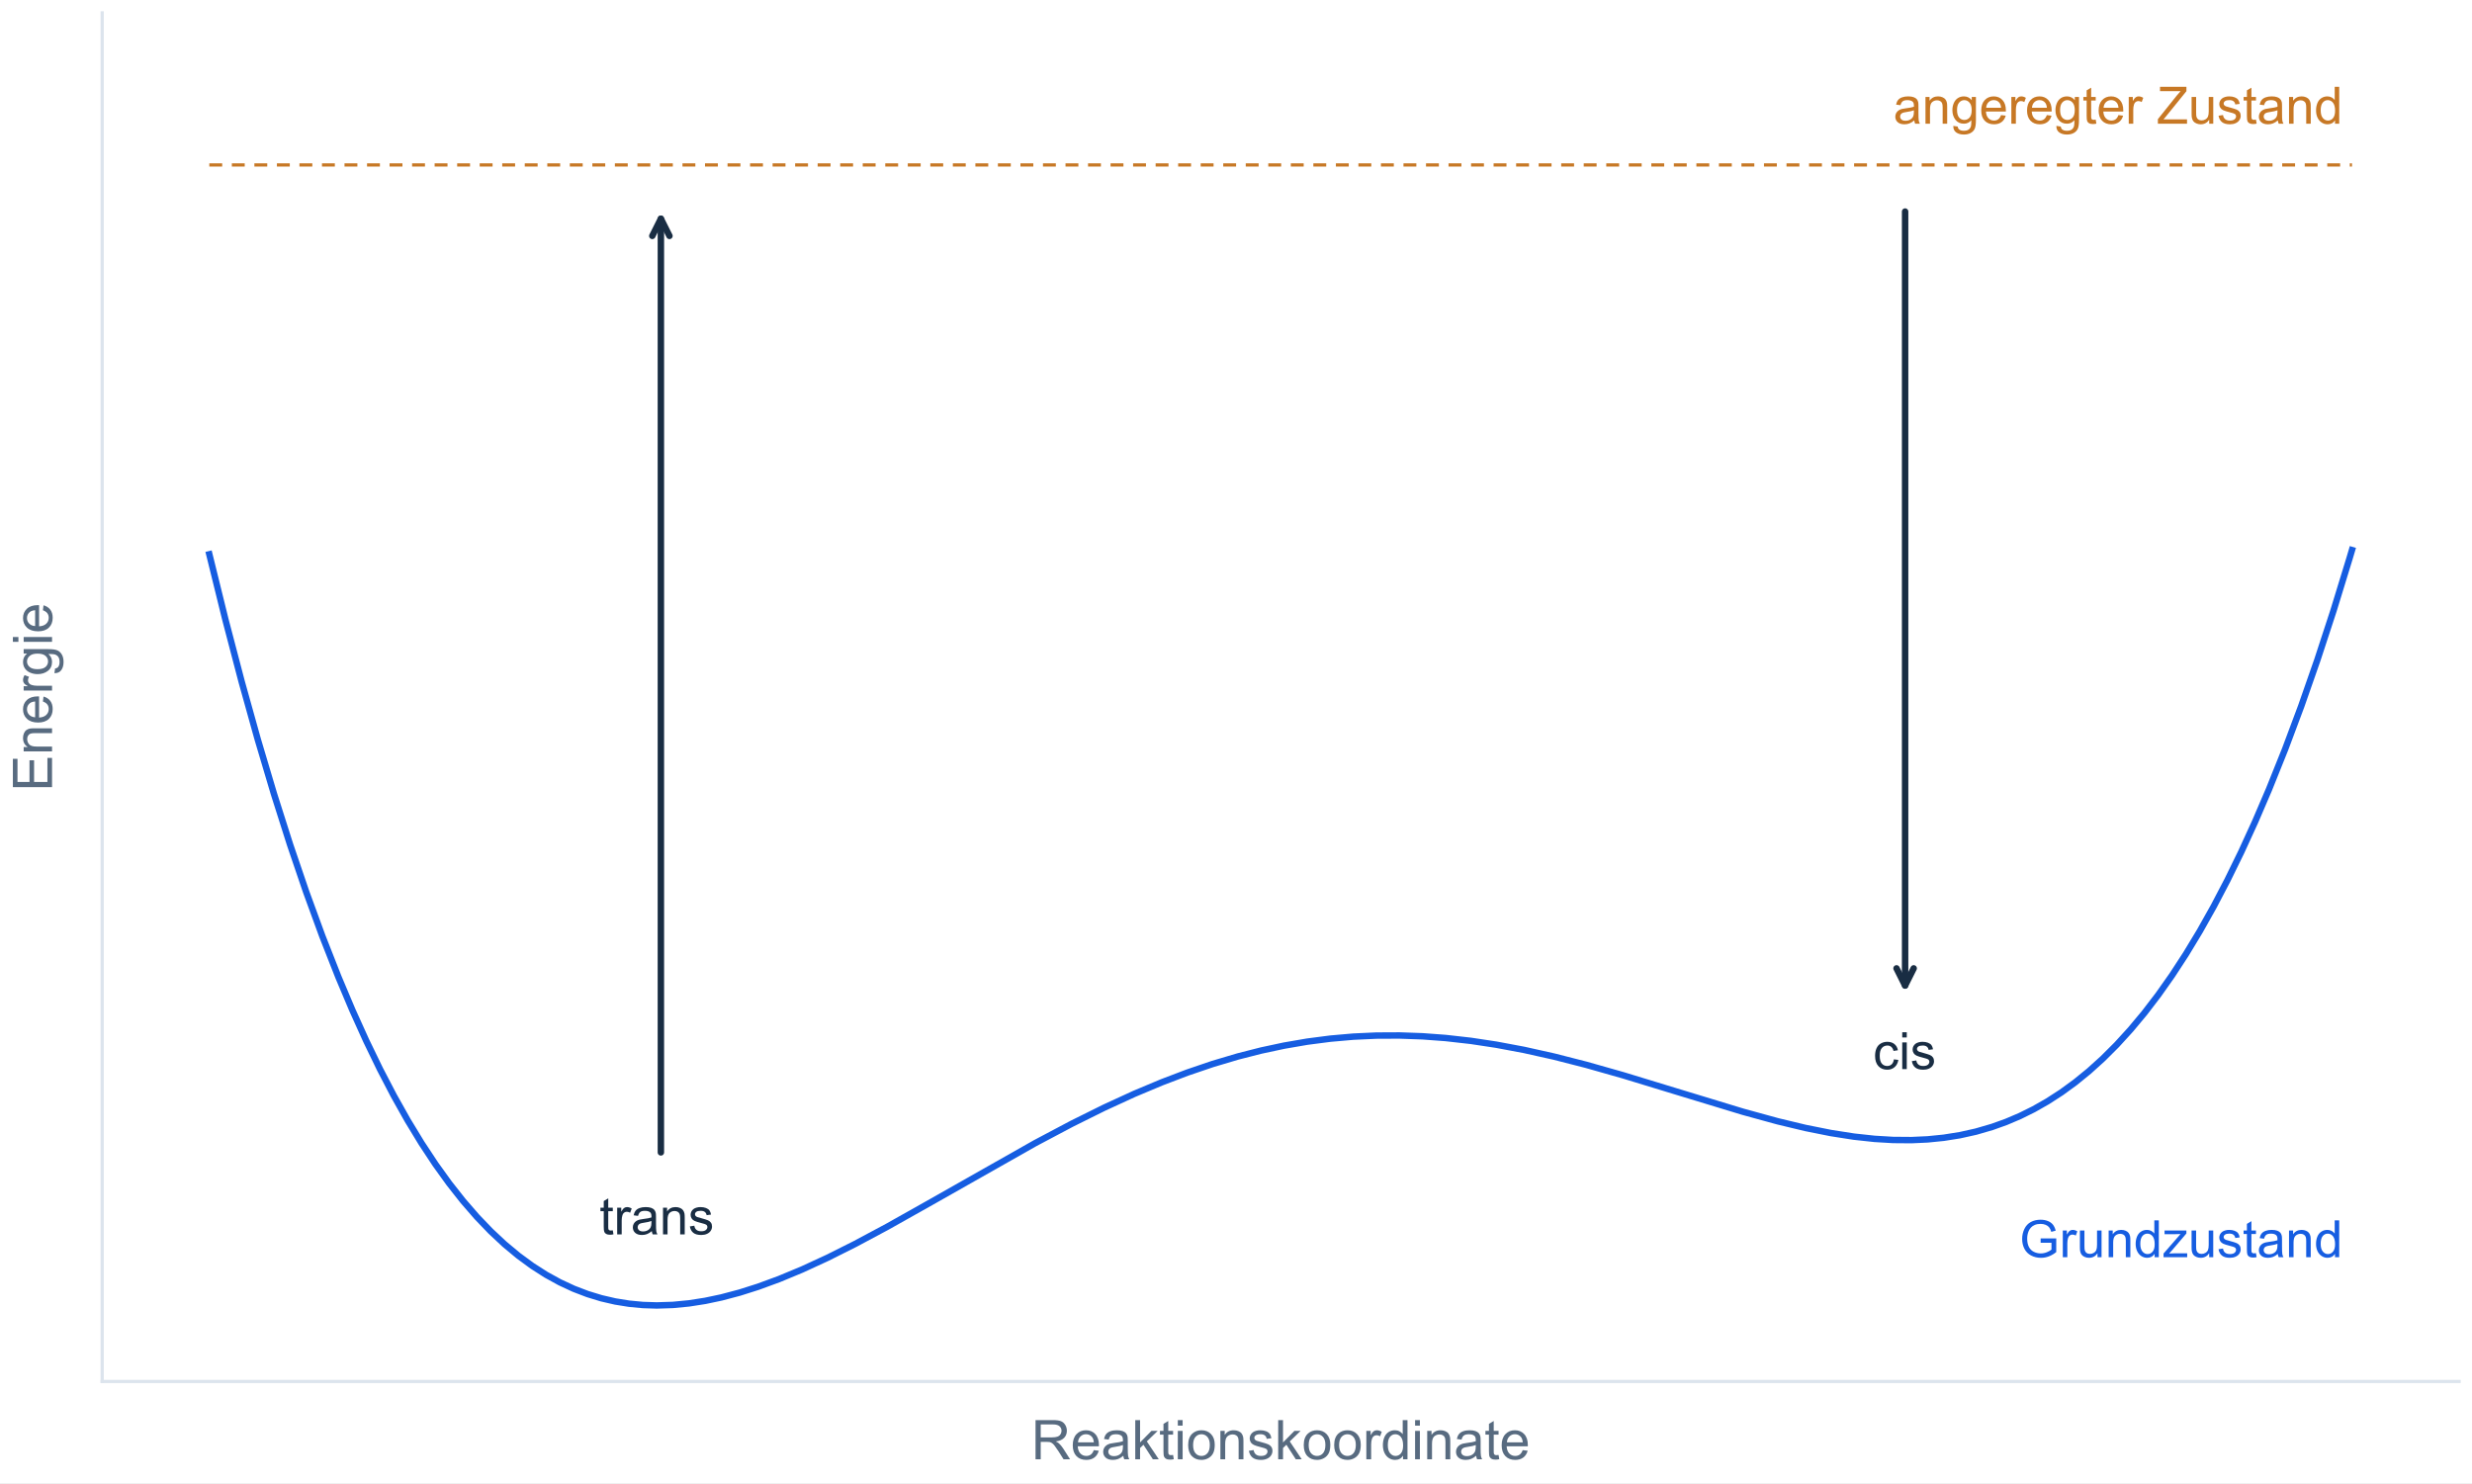
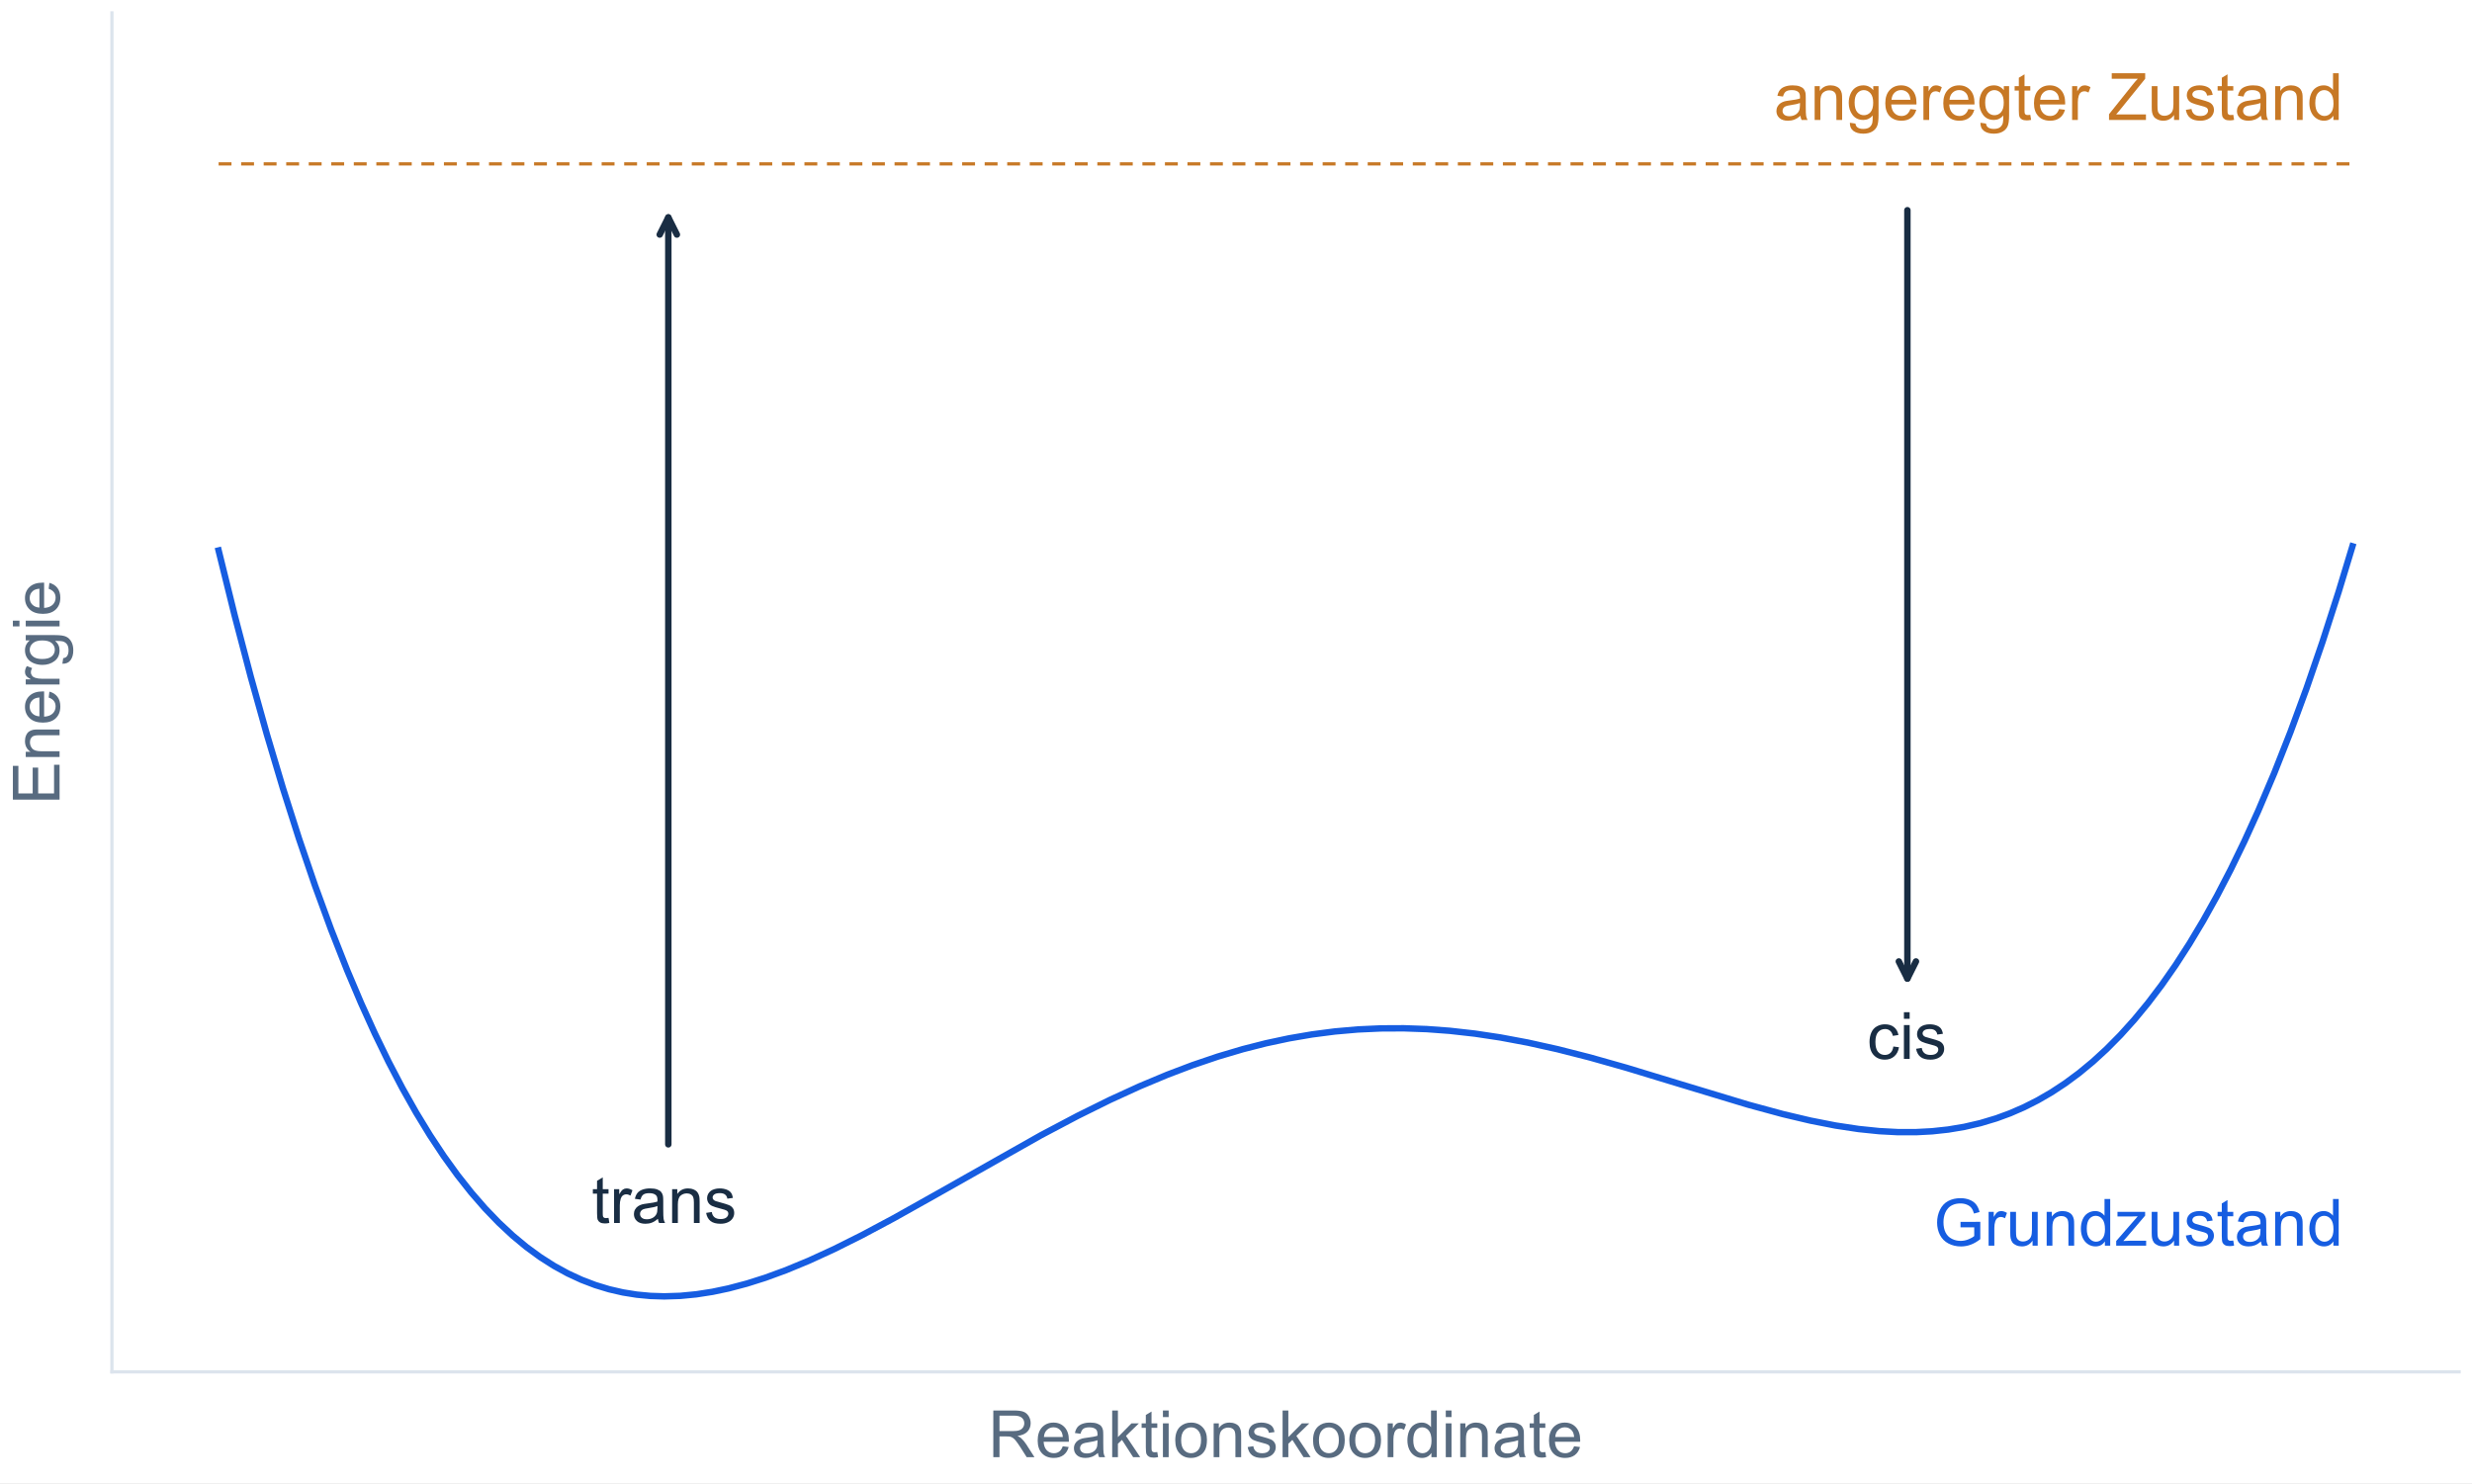
<svg xmlns="http://www.w3.org/2000/svg" xmlns:xlink="http://www.w3.org/1999/xlink" width="576pt" height="345.6pt" viewBox="0 0 576 345.6" version="1.1">
  <defs>
    <style type="text/css">*{stroke-linejoin: round; stroke-linecap: butt}</style>
  </defs>
  <g id="figure_1">
    <g id="patch_1">
      <path d="M 0 345.6  L 576 345.6  L 576 0  L 0 0  z " style="fill: #ffffff" />
    </g>
    <g id="axes_1">
      <g id="patch_2">
-         <path d="M 23.81 321.939  L 573 321.939  L 573 3  L 23.81 3  z " style="fill: #ffffff" />
+         <path d="M 26.079 319.699  L 573 319.699  L 573 3  L 26.079 3  z " style="fill: #ffffff" />
      </g>
      <g id="matplotlib.axis_1">
        <g id="text_1">
-           <g style="fill: #586b80" transform="translate(240.2897 340.0657) scale(0.1275 -0.1275)">
+           <g style="fill: #586b80" transform="translate(230.2572 339.5788) scale(0.152 -0.152)">
            <defs>
              <path id="ArialMT-52" d="M 503 0  L 503 4581  L 2534 4581  Q 3147 4581 3465 4457  Q 3784 4334 3975 4021  Q 4166 3709 4166 3331  Q 4166 2844 3850 2509  Q 3534 2175 2875 2084  Q 3116 1969 3241 1856  Q 3506 1613 3744 1247  L 4541 0  L 3778 0  L 3172 953  Q 2906 1366 2734 1584  Q 2563 1803 2427 1890  Q 2291 1978 2150 2013  Q 2047 2034 1813 2034  L 1109 2034  L 1109 0  L 503 0  z M 1109 2559  L 2413 2559  Q 2828 2559 3062 2645  Q 3297 2731 3419 2920  Q 3541 3109 3541 3331  Q 3541 3656 3305 3865  Q 3069 4075 2559 4075  L 1109 4075  L 1109 2559  z " transform="scale(0.015625)" />
              <path id="ArialMT-65" d="M 2694 1069  L 3275 997  Q 3138 488 2766 206  Q 2394 -75 1816 -75  Q 1088 -75 661 373  Q 234 822 234 1631  Q 234 2469 665 2931  Q 1097 3394 1784 3394  Q 2450 3394 2872 2941  Q 3294 2488 3294 1666  Q 3294 1616 3291 1516  L 816 1516  Q 847 969 1125 678  Q 1403 388 1819 388  Q 2128 388 2347 550  Q 2566 713 2694 1069  z M 847 1978  L 2700 1978  Q 2663 2397 2488 2606  Q 2219 2931 1791 2931  Q 1403 2931 1139 2672  Q 875 2413 847 1978  z " transform="scale(0.015625)" />
              <path id="ArialMT-61" d="M 2588 409  Q 2275 144 1986 34  Q 1697 -75 1366 -75  Q 819 -75 525 192  Q 231 459 231 875  Q 231 1119 342 1320  Q 453 1522 633 1644  Q 813 1766 1038 1828  Q 1203 1872 1538 1913  Q 2219 1994 2541 2106  Q 2544 2222 2544 2253  Q 2544 2597 2384 2738  Q 2169 2928 1744 2928  Q 1347 2928 1158 2789  Q 969 2650 878 2297  L 328 2372  Q 403 2725 575 2942  Q 747 3159 1072 3276  Q 1397 3394 1825 3394  Q 2250 3394 2515 3294  Q 2781 3194 2906 3042  Q 3031 2891 3081 2659  Q 3109 2516 3109 2141  L 3109 1391  Q 3109 606 3145 398  Q 3181 191 3288 0  L 2700 0  Q 2613 175 2588 409  z M 2541 1666  Q 2234 1541 1622 1453  Q 1275 1403 1131 1340  Q 988 1278 909 1158  Q 831 1038 831 891  Q 831 666 1001 516  Q 1172 366 1500 366  Q 1825 366 2078 508  Q 2331 650 2450 897  Q 2541 1088 2541 1459  L 2541 1666  z " transform="scale(0.015625)" />
              <path id="ArialMT-6b" d="M 425 0  L 425 4581  L 988 4581  L 988 1969  L 2319 3319  L 3047 3319  L 1778 2088  L 3175 0  L 2481 0  L 1384 1697  L 988 1316  L 988 0  L 425 0  z " transform="scale(0.015625)" />
              <path id="ArialMT-74" d="M 1650 503  L 1731 6  Q 1494 -44 1306 -44  Q 1000 -44 831 53  Q 663 150 594 308  Q 525 466 525 972  L 525 2881  L 113 2881  L 113 3319  L 525 3319  L 525 4141  L 1084 4478  L 1084 3319  L 1650 3319  L 1650 2881  L 1084 2881  L 1084 941  Q 1084 700 1114 631  Q 1144 563 1211 522  Q 1278 481 1403 481  Q 1497 481 1650 503  z " transform="scale(0.015625)" />
              <path id="ArialMT-69" d="M 425 3934  L 425 4581  L 988 4581  L 988 3934  L 425 3934  z M 425 0  L 425 3319  L 988 3319  L 988 0  L 425 0  z " transform="scale(0.015625)" />
              <path id="ArialMT-6f" d="M 213 1659  Q 213 2581 725 3025  Q 1153 3394 1769 3394  Q 2453 3394 2887 2945  Q 3322 2497 3322 1706  Q 3322 1066 3130 698  Q 2938 331 2570 128  Q 2203 -75 1769 -75  Q 1072 -75 642 372  Q 213 819 213 1659  z M 791 1659  Q 791 1022 1069 705  Q 1347 388 1769 388  Q 2188 388 2466 706  Q 2744 1025 2744 1678  Q 2744 2294 2464 2611  Q 2184 2928 1769 2928  Q 1347 2928 1069 2612  Q 791 2297 791 1659  z " transform="scale(0.015625)" />
              <path id="ArialMT-6e" d="M 422 0  L 422 3319  L 928 3319  L 928 2847  Q 1294 3394 1984 3394  Q 2284 3394 2536 3286  Q 2788 3178 2913 3003  Q 3038 2828 3088 2588  Q 3119 2431 3119 2041  L 3119 0  L 2556 0  L 2556 2019  Q 2556 2363 2490 2533  Q 2425 2703 2258 2804  Q 2091 2906 1866 2906  Q 1506 2906 1245 2678  Q 984 2450 984 1813  L 984 0  L 422 0  z " transform="scale(0.015625)" />
              <path id="ArialMT-73" d="M 197 991  L 753 1078  Q 800 744 1014 566  Q 1228 388 1613 388  Q 2000 388 2187 545  Q 2375 703 2375 916  Q 2375 1106 2209 1216  Q 2094 1291 1634 1406  Q 1016 1563 777 1677  Q 538 1791 414 1992  Q 291 2194 291 2438  Q 291 2659 392 2848  Q 494 3038 669 3163  Q 800 3259 1026 3326  Q 1253 3394 1513 3394  Q 1903 3394 2198 3281  Q 2494 3169 2634 2976  Q 2775 2784 2828 2463  L 2278 2388  Q 2241 2644 2061 2787  Q 1881 2931 1553 2931  Q 1166 2931 1000 2803  Q 834 2675 834 2503  Q 834 2394 903 2306  Q 972 2216 1119 2156  Q 1203 2125 1616 2013  Q 2213 1853 2448 1751  Q 2684 1650 2818 1456  Q 2953 1263 2953 975  Q 2953 694 2789 445  Q 2625 197 2315 61  Q 2006 -75 1616 -75  Q 969 -75 630 194  Q 291 463 197 991  z " transform="scale(0.015625)" />
              <path id="ArialMT-72" d="M 416 0  L 416 3319  L 922 3319  L 922 2816  Q 1116 3169 1280 3281  Q 1444 3394 1641 3394  Q 1925 3394 2219 3213  L 2025 2691  Q 1819 2813 1613 2813  Q 1428 2813 1281 2702  Q 1134 2591 1072 2394  Q 978 2094 978 1738  L 978 0  L 416 0  z " transform="scale(0.015625)" />
              <path id="ArialMT-64" d="M 2575 0  L 2575 419  Q 2259 -75 1647 -75  Q 1250 -75 917 144  Q 584 363 401 755  Q 219 1147 219 1656  Q 219 2153 384 2558  Q 550 2963 881 3178  Q 1213 3394 1622 3394  Q 1922 3394 2156 3267  Q 2391 3141 2538 2938  L 2538 4581  L 3097 4581  L 3097 0  L 2575 0  z M 797 1656  Q 797 1019 1065 703  Q 1334 388 1700 388  Q 2069 388 2326 689  Q 2584 991 2584 1609  Q 2584 2291 2321 2609  Q 2059 2928 1675 2928  Q 1300 2928 1048 2622  Q 797 2316 797 1656  z " transform="scale(0.015625)" />
            </defs>
            <use xlink:href="#ArialMT-52" />
            <use xlink:href="#ArialMT-65" transform="translate(72.2168 0)" />
            <use xlink:href="#ArialMT-61" transform="translate(127.832 0)" />
            <use xlink:href="#ArialMT-6b" transform="translate(183.4473 0)" />
            <use xlink:href="#ArialMT-74" transform="translate(233.4473 0)" />
            <use xlink:href="#ArialMT-69" transform="translate(261.2305 0)" />
            <use xlink:href="#ArialMT-6f" transform="translate(283.4473 0)" />
            <use xlink:href="#ArialMT-6e" transform="translate(339.0625 0)" />
            <use xlink:href="#ArialMT-73" transform="translate(394.6777 0)" />
            <use xlink:href="#ArialMT-6b" transform="translate(444.6777 0)" />
            <use xlink:href="#ArialMT-6f" transform="translate(494.6777 0)" />
            <use xlink:href="#ArialMT-6f" transform="translate(550.293 0)" />
            <use xlink:href="#ArialMT-72" transform="translate(605.9082 0)" />
            <use xlink:href="#ArialMT-64" transform="translate(639.209 0)" />
            <use xlink:href="#ArialMT-69" transform="translate(694.8242 0)" />
            <use xlink:href="#ArialMT-6e" transform="translate(717.041 0)" />
            <use xlink:href="#ArialMT-61" transform="translate(772.6562 0)" />
            <use xlink:href="#ArialMT-74" transform="translate(828.2715 0)" />
            <use xlink:href="#ArialMT-65" transform="translate(856.0547 0)" />
          </g>
        </g>
      </g>
      <g id="matplotlib.axis_2">
        <g id="text_2">
-           <g style="fill: #586b80" transform="translate(12.12645 184.4417) rotate(-90) scale(0.1275 -0.1275)">
+           <g style="fill: #586b80" transform="translate(13.88011 187.5434) rotate(-90) scale(0.152 -0.152)">
            <defs>
              <path id="ArialMT-45" d="M 506 0  L 506 4581  L 3819 4581  L 3819 4041  L 1113 4041  L 1113 2638  L 3647 2638  L 3647 2100  L 1113 2100  L 1113 541  L 3925 541  L 3925 0  L 506 0  z " transform="scale(0.015625)" />
              <path id="ArialMT-67" d="M 319 -275  L 866 -356  Q 900 -609 1056 -725  Q 1266 -881 1628 -881  Q 2019 -881 2231 -725  Q 2444 -569 2519 -288  Q 2563 -116 2559 434  Q 2191 0 1641 0  Q 956 0 581 494  Q 206 988 206 1678  Q 206 2153 378 2554  Q 550 2956 876 3175  Q 1203 3394 1644 3394  Q 2231 3394 2613 2919  L 2613 3319  L 3131 3319  L 3131 450  Q 3131 -325 2973 -648  Q 2816 -972 2473 -1159  Q 2131 -1347 1631 -1347  Q 1038 -1347 672 -1080  Q 306 -813 319 -275  z M 784 1719  Q 784 1066 1043 766  Q 1303 466 1694 466  Q 2081 466 2343 764  Q 2606 1063 2606 1700  Q 2606 2309 2336 2618  Q 2066 2928 1684 2928  Q 1309 2928 1046 2623  Q 784 2319 784 1719  z " transform="scale(0.015625)" />
            </defs>
            <use xlink:href="#ArialMT-45" />
            <use xlink:href="#ArialMT-6e" transform="translate(66.69922 0)" />
            <use xlink:href="#ArialMT-65" transform="translate(122.3145 0)" />
            <use xlink:href="#ArialMT-72" transform="translate(177.9297 0)" />
            <use xlink:href="#ArialMT-67" transform="translate(211.2305 0)" />
            <use xlink:href="#ArialMT-69" transform="translate(266.8457 0)" />
            <use xlink:href="#ArialMT-65" transform="translate(289.0625 0)" />
          </g>
        </g>
      </g>
      <g id="patch_3">
-         <path d="M 153.992 268.555  Q 153.992 158.927 153.992 50.976  " clip-path="url(#p1180f19df1)" style="fill: none; stroke: #192d43; stroke-width: 1.5; stroke-linecap: round" />
-         <path d="M 151.992 54.976  L 153.992 50.976  L 155.992 54.976  " clip-path="url(#p1180f19df1)" style="fill: none; stroke: #192d43; stroke-width: 1.5; stroke-linecap: round" />
+         <path d="M 155.723 266.676  Q 155.723 157.832 155.723 50.664  " clip-path="url(#p0a3dfb851d)" style="fill: none; stroke: #192d43; stroke-width: 1.5; stroke-linecap: round" />
+         <path d="M 153.723 54.664  L 155.723 50.664  L 157.723 54.664  " clip-path="url(#p0a3dfb851d)" style="fill: none; stroke: #192d43; stroke-width: 1.5; stroke-linecap: round" />
      </g>
      <g id="patch_4">
-         <path d="M 443.909 49.299  Q 443.909 140.321 443.909 229.666  " clip-path="url(#p1180f19df1)" style="fill: none; stroke: #192d43; stroke-width: 1.5; stroke-linecap: round" />
-         <path d="M 445.909 225.666  L 443.909 229.666  L 441.909 225.666  " clip-path="url(#p1180f19df1)" style="fill: none; stroke: #192d43; stroke-width: 1.5; stroke-linecap: round" />
+         <path d="M 444.442 48.985  Q 444.442 139.356 444.442 228.051  " clip-path="url(#p0a3dfb851d)" style="fill: none; stroke: #192d43; stroke-width: 1.5; stroke-linecap: round" />
+         <path d="M 446.442 224.051  L 444.442 228.051  L 442.442 224.051  " clip-path="url(#p0a3dfb851d)" style="fill: none; stroke: #192d43; stroke-width: 1.5; stroke-linecap: round" />
      </g>
      <g id="line2d_1">
-         <path d="M 48.773 129.172  L 52.535 144.444  L 56.297 158.813  L 60.059 172.31  L 63.821 184.964  L 67.583 196.805  L 71.345 207.859  L 75.107 218.157  L 78.869 227.724  L 82.093 235.364  L 85.318 242.504  L 88.542 249.161  L 91.767 255.351  L 94.991 261.091  L 98.216 266.395  L 101.44 271.281  L 104.665 275.762  L 107.889 279.854  L 111.114 283.573  L 114.338 286.932  L 117.563 289.947  L 120.787 292.63  L 124.012 294.997  L 127.236 297.061  L 130.461 298.835  L 133.686 300.332  L 136.91 301.566  L 140.135 302.549  L 143.359 303.294  L 146.584 303.813  L 149.808 304.118  L 153.033 304.221  L 156.795 304.1  L 160.557 303.738  L 164.318 303.151  L 168.08 302.358  L 172.38 301.218  L 176.679 299.853  L 181.516 298.078  L 186.89 295.845  L 192.802 293.121  L 199.251 289.889  L 206.775 285.862  L 216.986 280.119  L 241.17 266.417  L 249.768 261.861  L 257.292 258.128  L 264.279 254.92  L 270.728 252.212  L 276.639 249.963  L 282.551 247.953  L 288.463 246.195  L 293.837 244.823  L 299.211 243.673  L 304.585 242.748  L 309.959 242.05  L 315.334 241.578  L 320.708 241.332  L 326.082 241.307  L 331.456 241.497  L 336.83 241.895  L 342.742 242.562  L 348.654 243.455  L 355.103 244.665  L 362.089 246.223  L 369.613 248.146  L 378.212 250.585  L 390.572 254.355  L 406.158 259.09  L 414.219 261.302  L 420.668 262.851  L 426.58 264.037  L 431.954 264.877  L 436.791 265.401  L 441.09 265.657  L 445.389 265.691  L 449.151 265.52  L 452.913 265.143  L 456.675 264.546  L 460.437 263.709  L 464.199 262.614  L 467.424 261.458  L 470.648 260.088  L 473.873 258.492  L 477.097 256.657  L 480.322 254.572  L 483.546 252.223  L 486.771 249.598  L 489.995 246.683  L 493.22 243.464  L 496.444 239.929  L 499.669 236.064  L 502.893 231.853  L 506.118 227.283  L 509.342 222.339  L 512.567 217.007  L 515.791 211.27  L 519.016 205.114  L 522.24 198.523  L 525.465 191.482  L 528.689 183.973  L 532.451 174.602  L 536.213 164.546  L 539.975 153.78  L 543.737 142.276  L 547.499 130.006  L 548.037 128.189  L 548.037 128.189  " clip-path="url(#p1180f19df1)" style="fill: none; stroke: #165de1; stroke-width: 1.5; stroke-linecap: square" />
+         <path d="M 50.939 128.286  L 54.686 143.45  L 58.432 157.718  L 62.178 171.12  L 65.925 183.686  L 69.671 195.443  L 73.418 206.42  L 77.164 216.645  L 80.91 226.145  L 84.122 233.731  L 87.333 240.821  L 90.544 247.432  L 93.755 253.578  L 96.966 259.278  L 100.178 264.545  L 103.389 269.396  L 106.6 273.846  L 109.811 277.909  L 113.022 281.602  L 116.234 284.938  L 119.445 287.931  L 122.656 290.596  L 125.867 292.946  L 129.078 294.995  L 132.29 296.756  L 135.501 298.243  L 138.712 299.469  L 141.923 300.445  L 145.134 301.185  L 148.346 301.7  L 151.557 302.003  L 154.768 302.105  L 158.514 301.985  L 162.261 301.625  L 166.007 301.043  L 169.754 300.255  L 174.035 299.123  L 178.317 297.768  L 183.134 296.005  L 188.486 293.788  L 194.373 291.083  L 200.795 287.874  L 208.288 283.875  L 218.457 278.172  L 242.541 264.567  L 251.104 260.042  L 258.597 256.335  L 265.554 253.151  L 271.977 250.461  L 277.864 248.228  L 283.751 246.232  L 289.638 244.486  L 294.99 243.124  L 300.342 241.982  L 305.694 241.064  L 311.046 240.37  L 316.398 239.902  L 321.75 239.658  L 327.102 239.633  L 332.454 239.821  L 337.806 240.217  L 343.693 240.879  L 349.581 241.765  L 356.003 242.967  L 362.961 244.515  L 370.453 246.424  L 379.017 248.846  L 391.326 252.59  L 407.382 257.445  L 415.41 259.624  L 421.833 261.142  L 427.72 262.298  L 433.072 263.106  L 437.889 263.601  L 442.17 263.829  L 446.452 263.833  L 450.198 263.635  L 453.945 263.231  L 457.691 262.604  L 461.437 261.738  L 465.184 260.614  L 468.395 259.431  L 471.606 258.034  L 474.817 256.41  L 478.029 254.548  L 481.24 252.434  L 484.451 250.057  L 487.662 247.403  L 490.873 244.459  L 494.085 241.212  L 497.296 237.648  L 500.507 233.754  L 503.718 229.514  L 506.929 224.916  L 510.141 219.943  L 513.352 214.582  L 516.563 208.817  L 519.774 202.634  L 522.985 196.016  L 526.197 188.947  L 529.943 180.111  L 533.689 170.614  L 537.436 160.43  L 541.182 149.533  L 544.929 137.895  L 548.14 127.31  L 548.14 127.31  " clip-path="url(#p0a3dfb851d)" style="fill: none; stroke: #165de1; stroke-width: 1.5; stroke-linecap: square" />
      </g>
      <g id="line2d_2">
-         <path d="M 48.773 38.438  L 548.037 38.438  " clip-path="url(#p1180f19df1)" style="fill: none; stroke-dasharray: 3,2.25; stroke-dashoffset: 0; stroke: #c77825; stroke-width: 0.75" />
+         <path d="M 50.939 38.189  L 548.14 38.189  " clip-path="url(#p0a3dfb851d)" style="fill: none; stroke-dasharray: 3,2.25; stroke-dashoffset: 0; stroke: #c77825; stroke-width: 0.75" />
      </g>
      <g id="patch_5">
-         <path d="M 23.81 321.939  L 23.81 3  " style="fill: none; stroke: #dce4ed; stroke-width: 0.75; stroke-linejoin: miter; stroke-linecap: square" />
+         <path d="M 26.079 319.699  L 26.079 3  " style="fill: none; stroke: #dce4ed; stroke-width: 0.75; stroke-linejoin: miter; stroke-linecap: square" />
      </g>
      <g id="patch_6">
-         <path d="M 23.81 321.939  L 573 321.939  " style="fill: none; stroke: #dce4ed; stroke-width: 0.75; stroke-linejoin: miter; stroke-linecap: square" />
+         <path d="M 26.079 319.699  L 573 319.699  " style="fill: none; stroke: #dce4ed; stroke-width: 0.75; stroke-linejoin: miter; stroke-linecap: square" />
      </g>
      <g id="text_3">
-         <g style="fill: #192d43" transform="translate(139.6948 287.6606) scale(0.12 -0.12)">
+         <g style="fill: #192d43" transform="translate(137.8734 285.008) scale(0.152 -0.152)">
          <use xlink:href="#ArialMT-74" />
          <use xlink:href="#ArialMT-72" transform="translate(27.7832 0)" />
          <use xlink:href="#ArialMT-61" transform="translate(61.08398 0)" />
          <use xlink:href="#ArialMT-6e" transform="translate(116.6992 0)" />
          <use xlink:href="#ArialMT-73" transform="translate(172.3145 0)" />
        </g>
      </g>
      <g id="text_4">
-         <g style="fill: #192d43" transform="translate(436.4439 249.1456) scale(0.12 -0.12)">
+         <g style="fill: #192d43" transform="translate(435.0224 246.7636) scale(0.152 -0.152)">
          <defs>
            <path id="ArialMT-63" d="M 2588 1216  L 3141 1144  Q 3050 572 2676 248  Q 2303 -75 1759 -75  Q 1078 -75 664 370  Q 250 816 250 1647  Q 250 2184 428 2587  Q 606 2991 970 3192  Q 1334 3394 1763 3394  Q 2303 3394 2647 3120  Q 2991 2847 3088 2344  L 2541 2259  Q 2463 2594 2264 2762  Q 2066 2931 1784 2931  Q 1359 2931 1093 2626  Q 828 2322 828 1663  Q 828 994 1084 691  Q 1341 388 1753 388  Q 2084 388 2306 591  Q 2528 794 2588 1216  z " transform="scale(0.015625)" />
          </defs>
          <use xlink:href="#ArialMT-63" />
          <use xlink:href="#ArialMT-69" transform="translate(50 0)" />
          <use xlink:href="#ArialMT-73" transform="translate(72.2168 0)" />
        </g>
      </g>
      <g id="text_5">
-         <g style="fill: #c77825" transform="translate(441.1902 28.82477) scale(0.12 -0.12)">
+         <g style="fill: #c77825" transform="translate(413.3751 27.95211) scale(0.152 -0.152)">
          <defs>
            <path id="ArialMT-20" transform="scale(0.015625)" />
            <path id="ArialMT-5a" d="M 128 0  L 128 563  L 2475 3497  Q 2725 3809 2950 4041  L 394 4041  L 394 4581  L 3675 4581  L 3675 4041  L 1103 863  L 825 541  L 3750 541  L 3750 0  L 128 0  z " transform="scale(0.015625)" />
            <path id="ArialMT-75" d="M 2597 0  L 2597 488  Q 2209 -75 1544 -75  Q 1250 -75 995 37  Q 741 150 617 320  Q 494 491 444 738  Q 409 903 409 1263  L 409 3319  L 972 3319  L 972 1478  Q 972 1038 1006 884  Q 1059 663 1231 536  Q 1403 409 1656 409  Q 1909 409 2131 539  Q 2353 669 2445 892  Q 2538 1116 2538 1541  L 2538 3319  L 3100 3319  L 3100 0  L 2597 0  z " transform="scale(0.015625)" />
          </defs>
          <use xlink:href="#ArialMT-61" />
          <use xlink:href="#ArialMT-6e" transform="translate(55.61523 0)" />
          <use xlink:href="#ArialMT-67" transform="translate(111.2305 0)" />
          <use xlink:href="#ArialMT-65" transform="translate(166.8457 0)" />
          <use xlink:href="#ArialMT-72" transform="translate(222.4609 0)" />
          <use xlink:href="#ArialMT-65" transform="translate(255.7617 0)" />
          <use xlink:href="#ArialMT-67" transform="translate(311.377 0)" />
          <use xlink:href="#ArialMT-74" transform="translate(366.9922 0)" />
          <use xlink:href="#ArialMT-65" transform="translate(394.7754 0)" />
          <use xlink:href="#ArialMT-72" transform="translate(450.3906 0)" />
          <use xlink:href="#ArialMT-20" transform="translate(483.6914 0)" />
          <use xlink:href="#ArialMT-5a" transform="translate(511.4746 0)" />
          <use xlink:href="#ArialMT-75" transform="translate(572.5586 0)" />
          <use xlink:href="#ArialMT-73" transform="translate(628.1738 0)" />
          <use xlink:href="#ArialMT-74" transform="translate(678.1738 0)" />
          <use xlink:href="#ArialMT-61" transform="translate(705.957 0)" />
          <use xlink:href="#ArialMT-6e" transform="translate(761.5723 0)" />
          <use xlink:href="#ArialMT-64" transform="translate(817.1875 0)" />
        </g>
      </g>
      <g id="text_6">
-         <g style="fill: #165de1" transform="translate(470.5415 292.9762) scale(0.12 -0.12)">
+         <g style="fill: #165de1" transform="translate(450.5534 290.2863) scale(0.152 -0.152)">
          <defs>
            <path id="ArialMT-47" d="M 2638 1797  L 2638 2334  L 4578 2338  L 4578 638  Q 4131 281 3656 101  Q 3181 -78 2681 -78  Q 2006 -78 1454 211  Q 903 500 622 1047  Q 341 1594 341 2269  Q 341 2938 620 3517  Q 900 4097 1425 4378  Q 1950 4659 2634 4659  Q 3131 4659 3532 4498  Q 3934 4338 4162 4050  Q 4391 3763 4509 3300  L 3963 3150  Q 3859 3500 3706 3700  Q 3553 3900 3268 4020  Q 2984 4141 2638 4141  Q 2222 4141 1919 4014  Q 1616 3888 1430 3681  Q 1244 3475 1141 3228  Q 966 2803 966 2306  Q 966 1694 1177 1281  Q 1388 869 1791 669  Q 2194 469 2647 469  Q 3041 469 3416 620  Q 3791 772 3984 944  L 3984 1797  L 2638 1797  z " transform="scale(0.015625)" />
            <path id="ArialMT-7a" d="M 125 0  L 125 456  L 2238 2881  Q 1878 2863 1603 2863  L 250 2863  L 250 3319  L 2963 3319  L 2963 2947  L 1166 841  L 819 456  Q 1197 484 1528 484  L 3063 484  L 3063 0  L 125 0  z " transform="scale(0.015625)" />
          </defs>
          <use xlink:href="#ArialMT-47" />
          <use xlink:href="#ArialMT-72" transform="translate(77.7832 0)" />
          <use xlink:href="#ArialMT-75" transform="translate(111.084 0)" />
          <use xlink:href="#ArialMT-6e" transform="translate(166.6992 0)" />
          <use xlink:href="#ArialMT-64" transform="translate(222.3145 0)" />
          <use xlink:href="#ArialMT-7a" transform="translate(277.9297 0)" />
          <use xlink:href="#ArialMT-75" transform="translate(327.9297 0)" />
          <use xlink:href="#ArialMT-73" transform="translate(383.5449 0)" />
          <use xlink:href="#ArialMT-74" transform="translate(433.5449 0)" />
          <use xlink:href="#ArialMT-61" transform="translate(461.3281 0)" />
          <use xlink:href="#ArialMT-6e" transform="translate(516.9434 0)" />
          <use xlink:href="#ArialMT-64" transform="translate(572.5586 0)" />
        </g>
      </g>
    </g>
  </g>
  <defs>
-     <clipPath id="p1180f19df1">
-       <rect x="23.81" y="3" width="549.19" height="318.939" />
+     <clipPath id="p0a3dfb851d">
+       <rect x="26.079" y="3" width="546.921" height="316.699" />
    </clipPath>
  </defs>
</svg>
